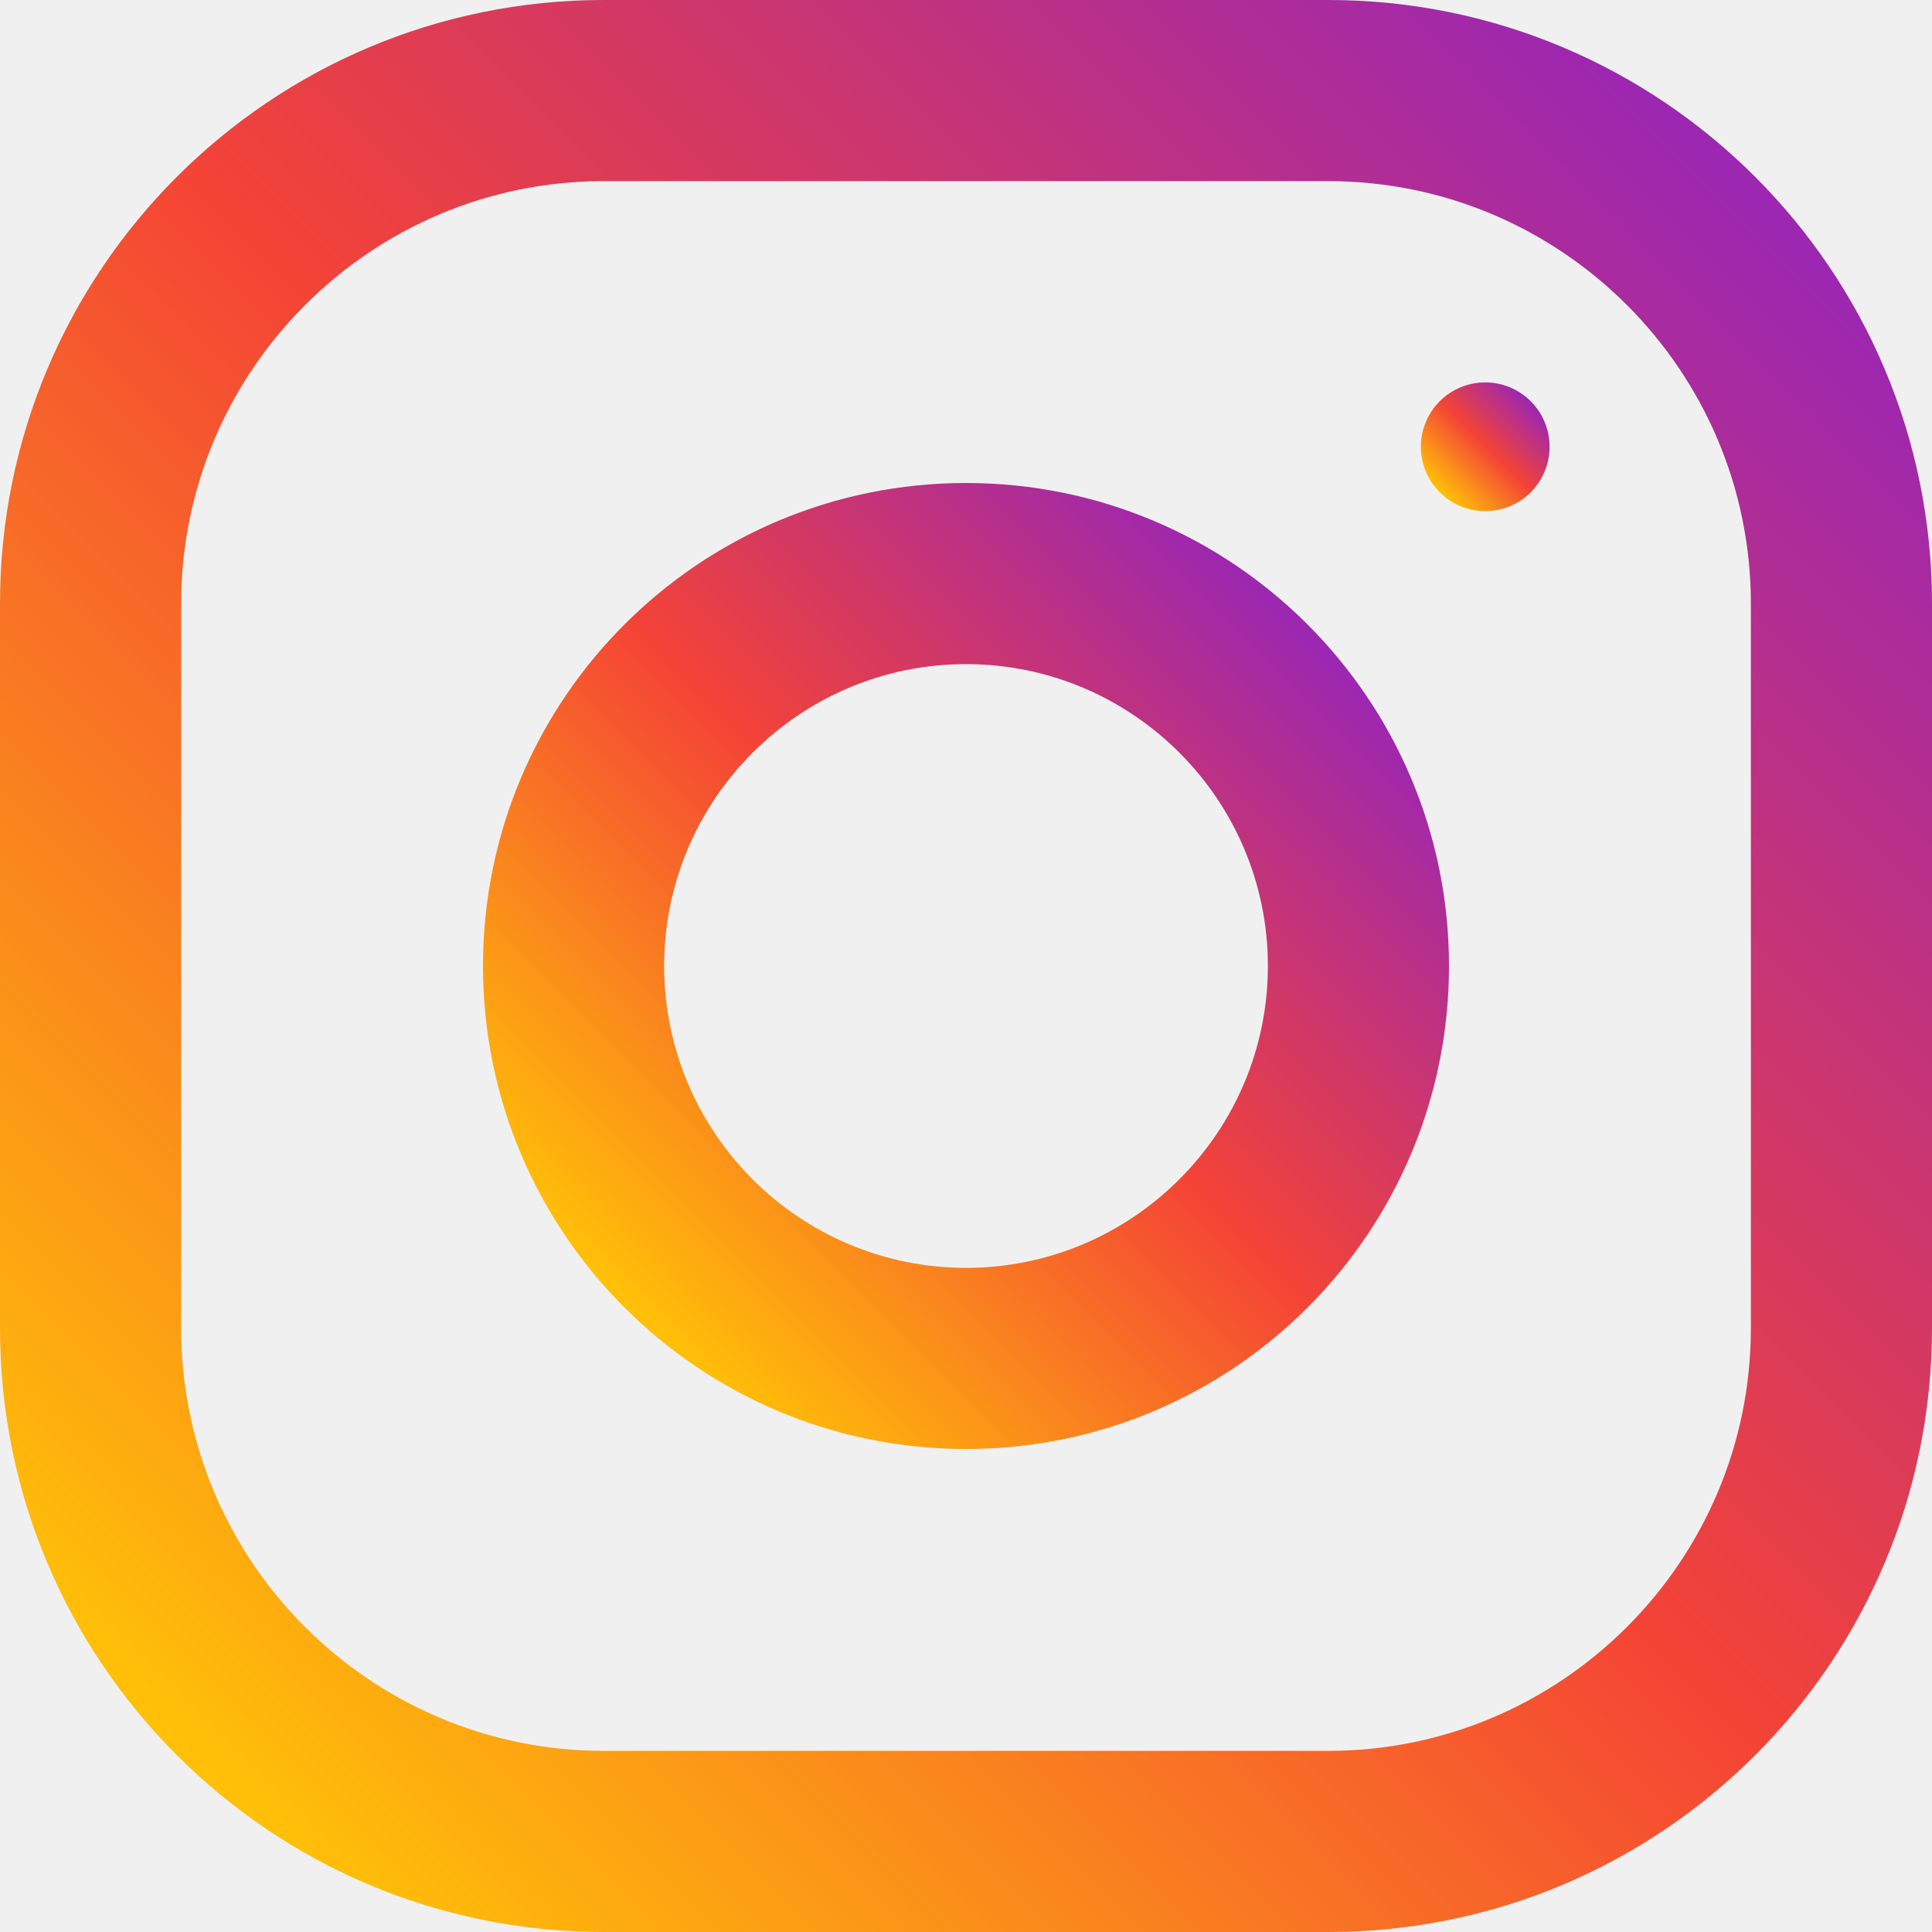
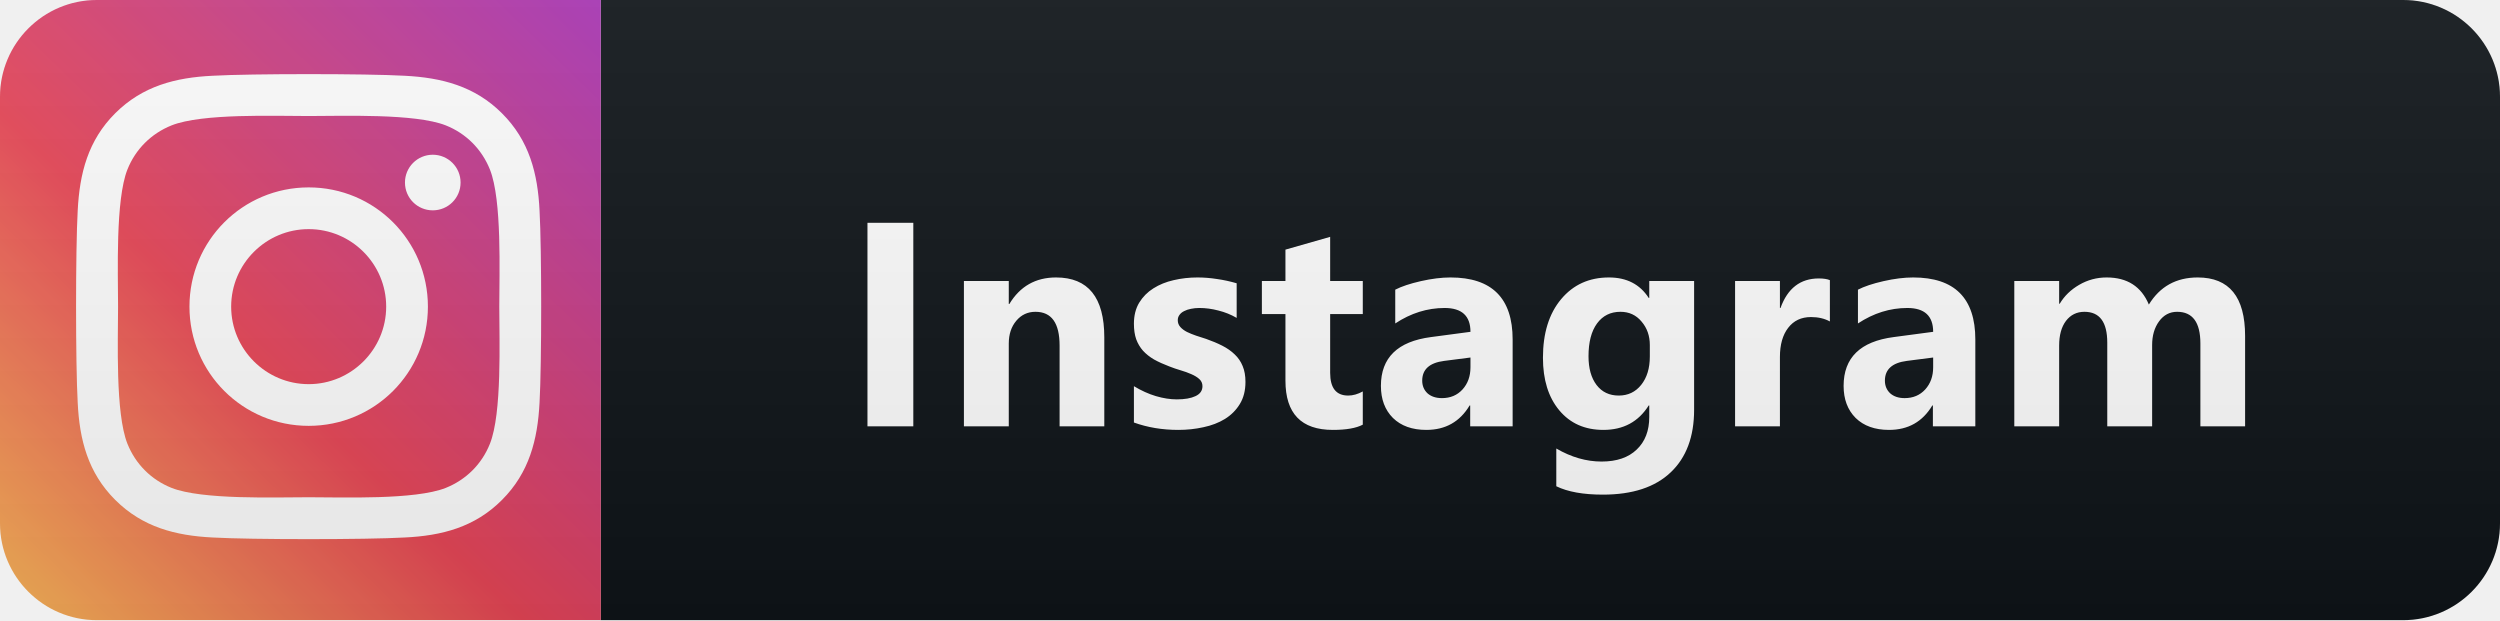
- <svg xmlns="http://www.w3.org/2000/svg" version="1.1" id="Layer_1" x="0px" y="0px" viewBox="0 0 16 16" xml:space="preserve">
-   <linearGradient id="SVGID_1_" gradientUnits="userSpaceOnUse" x1="1.464" y1="14.536" x2="14.536" y2="1.464">
-     <stop offset="0" stop-color="#FFC107" />
-     <stop offset="0.507" stop-color="#F44336" />
-     <stop offset="0.99" stop-color="#9C27B0" />
-   </linearGradient>
-   <path d="M11 0H5a5 5 0 0 0-5 5v6a5 5 0 0 0 5 5h6a5 5 0 0 0 5-5V5a5 5 0 0 0-5-5zm3.5 11c0 1.93-1.57 3.5-3.5 3.5H5c-1.93 0-3.5-1.57-3.5-3.5V5c0-1.93 1.57-3.5 3.5-3.5h6c1.93 0 3.5 1.57 3.5 3.5v6z" fill="url(#SVGID_1_)" />
-   <linearGradient id="SVGID_2_" gradientUnits="userSpaceOnUse" x1="5.172" y1="10.828" x2="10.828" y2="5.172">
-     <stop offset="0" stop-color="#FFC107" />
-     <stop offset="0.507" stop-color="#F44336" />
-     <stop offset="0.99" stop-color="#9C27B0" />
-   </linearGradient>
-   <path d="M8 4a4 4 0 1 0 0 8 4 4 0 0 0 0-8zm0 6.5A2.503 2.503 0 0 1 5.5 8c0-1.379 1.122-2.5 2.5-2.5s2.5 1.121 2.5 2.5c0 1.378-1.122 2.5-2.5 2.5z" fill="url(#SVGID_2_)" />
-   <linearGradient id="SVGID_3_" gradientUnits="userSpaceOnUse" x1="11.923" y1="4.077" x2="12.677" y2="3.323">
-     <stop offset="0" stop-color="#FFC107" />
-     <stop offset="0.507" stop-color="#F44336" />
-     <stop offset="0.99" stop-color="#9C27B0" />
-   </linearGradient>
-   <circle cx="12.3" cy="3.7" r="0.533" fill="url(#SVGID_3_)" />
+ <svg xmlns="http://www.w3.org/2000/svg" width="129" height="32" viewBox="0 0 129 32" fill="none">
+   <path d="M124 0H31V32H124C126.761 32 129 29.761 129 27V5C129 2.239 126.761 0 124 0Z" fill="#0F1418" />
+   <path d="M31 0H5C2.239 0 0 2.239 0 5V27C0 29.761 2.239 32 5 32H31V0Z" fill="url(#paint0_linear)" />
+   <path d="M15.928 9.67C12.522 9.67 9.776 12.417 9.776 15.822C9.776 19.227 12.522 21.974 15.928 21.974C19.333 21.974 22.08 19.227 22.08 15.822C22.08 12.417 19.333 9.67 15.928 9.67ZM15.928 19.822C13.727 19.822 11.928 18.028 11.928 15.822C11.928 13.616 13.722 11.823 15.928 11.823C18.134 11.823 19.927 13.616 19.927 15.822C19.927 18.028 18.128 19.822 15.928 19.822ZM23.766 9.419C23.766 10.216 23.124 10.854 22.331 10.854C21.534 10.854 20.896 10.211 20.896 9.419C20.896 8.626 21.539 7.984 22.331 7.984C23.124 7.984 23.766 8.626 23.766 9.419ZM27.841 10.875C27.75 8.953 27.311 7.25 25.902 5.847C24.5 4.445 22.797 4.006 20.875 3.909C18.894 3.797 12.956 3.797 10.975 3.909C9.058 4 7.356 4.439 5.948 5.842C4.539 7.245 4.106 8.948 4.009 10.87C3.897 12.851 3.897 18.788 4.009 20.77C4.1 22.692 4.539 24.394 5.948 25.797C7.356 27.2 9.053 27.639 10.975 27.735C12.956 27.848 18.894 27.848 20.875 27.735C22.797 27.644 24.5 27.205 25.902 25.797C27.305 24.394 27.744 22.692 27.841 20.77C27.953 18.788 27.953 12.856 27.841 10.875ZM25.281 22.895C24.864 23.945 24.055 24.753 23 25.176C21.421 25.802 17.673 25.658 15.928 25.658C14.182 25.658 10.429 25.797 8.855 25.176C7.805 24.758 6.997 23.95 6.574 22.895C5.948 21.316 6.092 17.568 6.092 15.822C6.092 14.077 5.953 10.324 6.574 8.749C6.992 7.7 7.8 6.892 8.855 6.469C10.434 5.842 14.182 5.987 15.928 5.987C17.673 5.987 21.426 5.847 23 6.469C24.05 6.886 24.858 7.695 25.281 8.749C25.908 10.329 25.763 14.077 25.763 15.822C25.763 17.568 25.908 21.321 25.281 22.895Z" fill="white" />
+   <path d="M47.127 22H44.761V11.497H47.127V22ZM56.982 22H54.675V17.832C54.675 16.67 54.26 16.089 53.43 16.089C53.029 16.089 52.7 16.243 52.441 16.551C52.182 16.858 52.053 17.249 52.053 17.723V22H49.738V14.5H52.053V15.687H52.082C52.634 14.773 53.437 14.317 54.492 14.317C56.152 14.317 56.982 15.347 56.982 17.408V22ZM58.51 21.802V19.927C58.891 20.157 59.269 20.328 59.645 20.44C60.026 20.552 60.385 20.608 60.721 20.608C61.132 20.608 61.454 20.552 61.688 20.44C61.928 20.328 62.047 20.157 62.047 19.927C62.047 19.781 61.993 19.659 61.886 19.561C61.779 19.463 61.639 19.378 61.469 19.305C61.303 19.231 61.12 19.166 60.919 19.107C60.719 19.048 60.526 18.982 60.341 18.909C60.043 18.797 59.779 18.677 59.55 18.55C59.325 18.419 59.135 18.267 58.978 18.096C58.827 17.925 58.71 17.727 58.627 17.503C58.549 17.278 58.51 17.012 58.51 16.705C58.51 16.285 58.6 15.923 58.781 15.621C58.966 15.318 59.21 15.071 59.513 14.881C59.821 14.685 60.17 14.544 60.56 14.456C60.956 14.363 61.366 14.317 61.791 14.317C62.123 14.317 62.46 14.344 62.802 14.398C63.143 14.446 63.48 14.52 63.812 14.617V16.404C63.519 16.233 63.205 16.106 62.867 16.023C62.535 15.935 62.208 15.892 61.886 15.892C61.735 15.892 61.591 15.906 61.454 15.935C61.322 15.96 61.205 15.999 61.102 16.053C61 16.102 60.919 16.168 60.861 16.25C60.802 16.329 60.773 16.419 60.773 16.521C60.773 16.658 60.817 16.775 60.905 16.873C60.992 16.971 61.107 17.056 61.249 17.129C61.391 17.198 61.547 17.261 61.718 17.32C61.893 17.373 62.067 17.43 62.238 17.488C62.545 17.596 62.824 17.713 63.073 17.84C63.322 17.967 63.534 18.116 63.71 18.287C63.891 18.457 64.027 18.658 64.12 18.887C64.218 19.117 64.266 19.39 64.266 19.707C64.266 20.152 64.169 20.533 63.974 20.85C63.783 21.163 63.527 21.419 63.205 21.619C62.887 21.814 62.518 21.956 62.099 22.044C61.684 22.137 61.251 22.183 60.802 22.183C59.977 22.183 59.213 22.056 58.51 21.802ZM70.32 21.912C69.979 22.093 69.464 22.183 68.775 22.183C67.144 22.183 66.329 21.336 66.329 19.642V16.206H65.113V14.5H66.329V12.881L68.636 12.222V14.5H70.32V16.206H68.636V19.239C68.636 20.02 68.946 20.411 69.566 20.411C69.81 20.411 70.062 20.34 70.32 20.198V21.912ZM78.052 22H75.862V20.923H75.832C75.33 21.763 74.585 22.183 73.599 22.183C72.871 22.183 72.297 21.978 71.877 21.568C71.462 21.153 71.255 20.601 71.255 19.913C71.255 18.457 72.117 17.618 73.84 17.393L75.876 17.122C75.876 16.302 75.432 15.892 74.543 15.892C73.65 15.892 72.8 16.158 71.995 16.69V14.947C72.317 14.781 72.756 14.634 73.313 14.507C73.874 14.38 74.385 14.317 74.844 14.317C76.982 14.317 78.052 15.384 78.052 17.518V22ZM75.876 18.953V18.448L74.514 18.623C73.762 18.721 73.386 19.061 73.386 19.642C73.386 19.905 73.477 20.123 73.657 20.294C73.843 20.459 74.092 20.543 74.404 20.543C74.839 20.543 75.193 20.394 75.466 20.096C75.74 19.793 75.876 19.412 75.876 18.953ZM87.416 21.143C87.416 22.535 87.013 23.611 86.208 24.373C85.402 25.14 84.235 25.523 82.707 25.523C81.696 25.523 80.895 25.379 80.305 25.091V23.143C81.076 23.592 81.855 23.816 82.641 23.816C83.422 23.816 84.028 23.609 84.457 23.194C84.887 22.784 85.102 22.225 85.102 21.517V20.923H85.073C84.545 21.763 83.766 22.183 82.736 22.183C81.779 22.183 81.02 21.846 80.458 21.172C79.897 20.498 79.616 19.595 79.616 18.462C79.616 17.193 79.928 16.185 80.553 15.438C81.178 14.69 82.001 14.317 83.022 14.317C83.935 14.317 84.618 14.668 85.073 15.372H85.102V14.5H87.416V21.143ZM85.131 18.396V17.803C85.131 17.33 84.99 16.927 84.706 16.595C84.428 16.258 84.064 16.089 83.615 16.089C83.102 16.089 82.7 16.29 82.407 16.69C82.114 17.09 81.967 17.654 81.967 18.382C81.967 19.007 82.106 19.502 82.385 19.869C82.663 20.23 83.044 20.411 83.527 20.411C84.006 20.411 84.391 20.227 84.684 19.861C84.982 19.49 85.131 19.002 85.131 18.396ZM94.422 16.587C94.144 16.436 93.82 16.36 93.448 16.36C92.945 16.36 92.552 16.546 92.269 16.917C91.986 17.283 91.844 17.784 91.844 18.419V22H89.53V14.5H91.844V15.892H91.874C92.24 14.876 92.899 14.368 93.851 14.368C94.095 14.368 94.286 14.398 94.422 14.456V16.587ZM101.927 22H99.737V20.923H99.707C99.204 21.763 98.46 22.183 97.474 22.183C96.746 22.183 96.172 21.978 95.752 21.568C95.337 21.153 95.13 20.601 95.13 19.913C95.13 18.457 95.992 17.618 97.715 17.393L99.751 17.122C99.751 16.302 99.307 15.892 98.418 15.892C97.525 15.892 96.675 16.158 95.87 16.69V14.947C96.192 14.781 96.631 14.634 97.188 14.507C97.749 14.38 98.26 14.317 98.719 14.317C100.857 14.317 101.927 15.384 101.927 17.518V22ZM99.751 18.953V18.448L98.389 18.623C97.637 18.721 97.261 19.061 97.261 19.642C97.261 19.905 97.352 20.123 97.532 20.294C97.718 20.459 97.967 20.543 98.279 20.543C98.714 20.543 99.068 20.394 99.341 20.096C99.615 19.793 99.751 19.412 99.751 18.953ZM115.847 22H113.54V17.723C113.54 16.634 113.139 16.089 112.339 16.089C111.958 16.089 111.648 16.253 111.408 16.58C111.169 16.907 111.05 17.315 111.05 17.803V22H108.735V17.679C108.735 16.619 108.342 16.089 107.556 16.089C107.16 16.089 106.843 16.246 106.604 16.558C106.369 16.871 106.252 17.295 106.252 17.832V22H103.938V14.5H106.252V15.672H106.282C106.521 15.271 106.855 14.947 107.285 14.698C107.72 14.444 108.193 14.317 108.706 14.317C109.765 14.317 110.491 14.783 110.881 15.716C111.452 14.783 112.292 14.317 113.401 14.317C115.032 14.317 115.847 15.323 115.847 17.334V22Z" fill="white" />
+   <path d="M124 0H5C2.239 0 0 2.239 0 5V27C0 29.761 2.239 32 5 32H124C126.761 32 129 29.761 129 27V5C129 2.239 126.761 0 124 0Z" fill="url(#paint1_linear)" />
+   <defs>
+     <linearGradient id="paint0_linear" x1="31" y1="9.53674e-07" x2="-6.81608e-07" y2="32" gradientUnits="userSpaceOnUse">
+       <stop stop-color="#A835B6" />
+       <stop offset="0.578" stop-color="#E94657" />
+       <stop offset="1" stop-color="#FEBD59" />
+     </linearGradient>
+     <linearGradient id="paint1_linear" x1="0" y1="0" x2="0" y2="32" gradientUnits="userSpaceOnUse">
+       <stop stop-color="#BBBBBB" stop-opacity="0.1" />
+       <stop offset="1" stop-opacity="0.1" />
+     </linearGradient>
+   </defs>
</svg>
